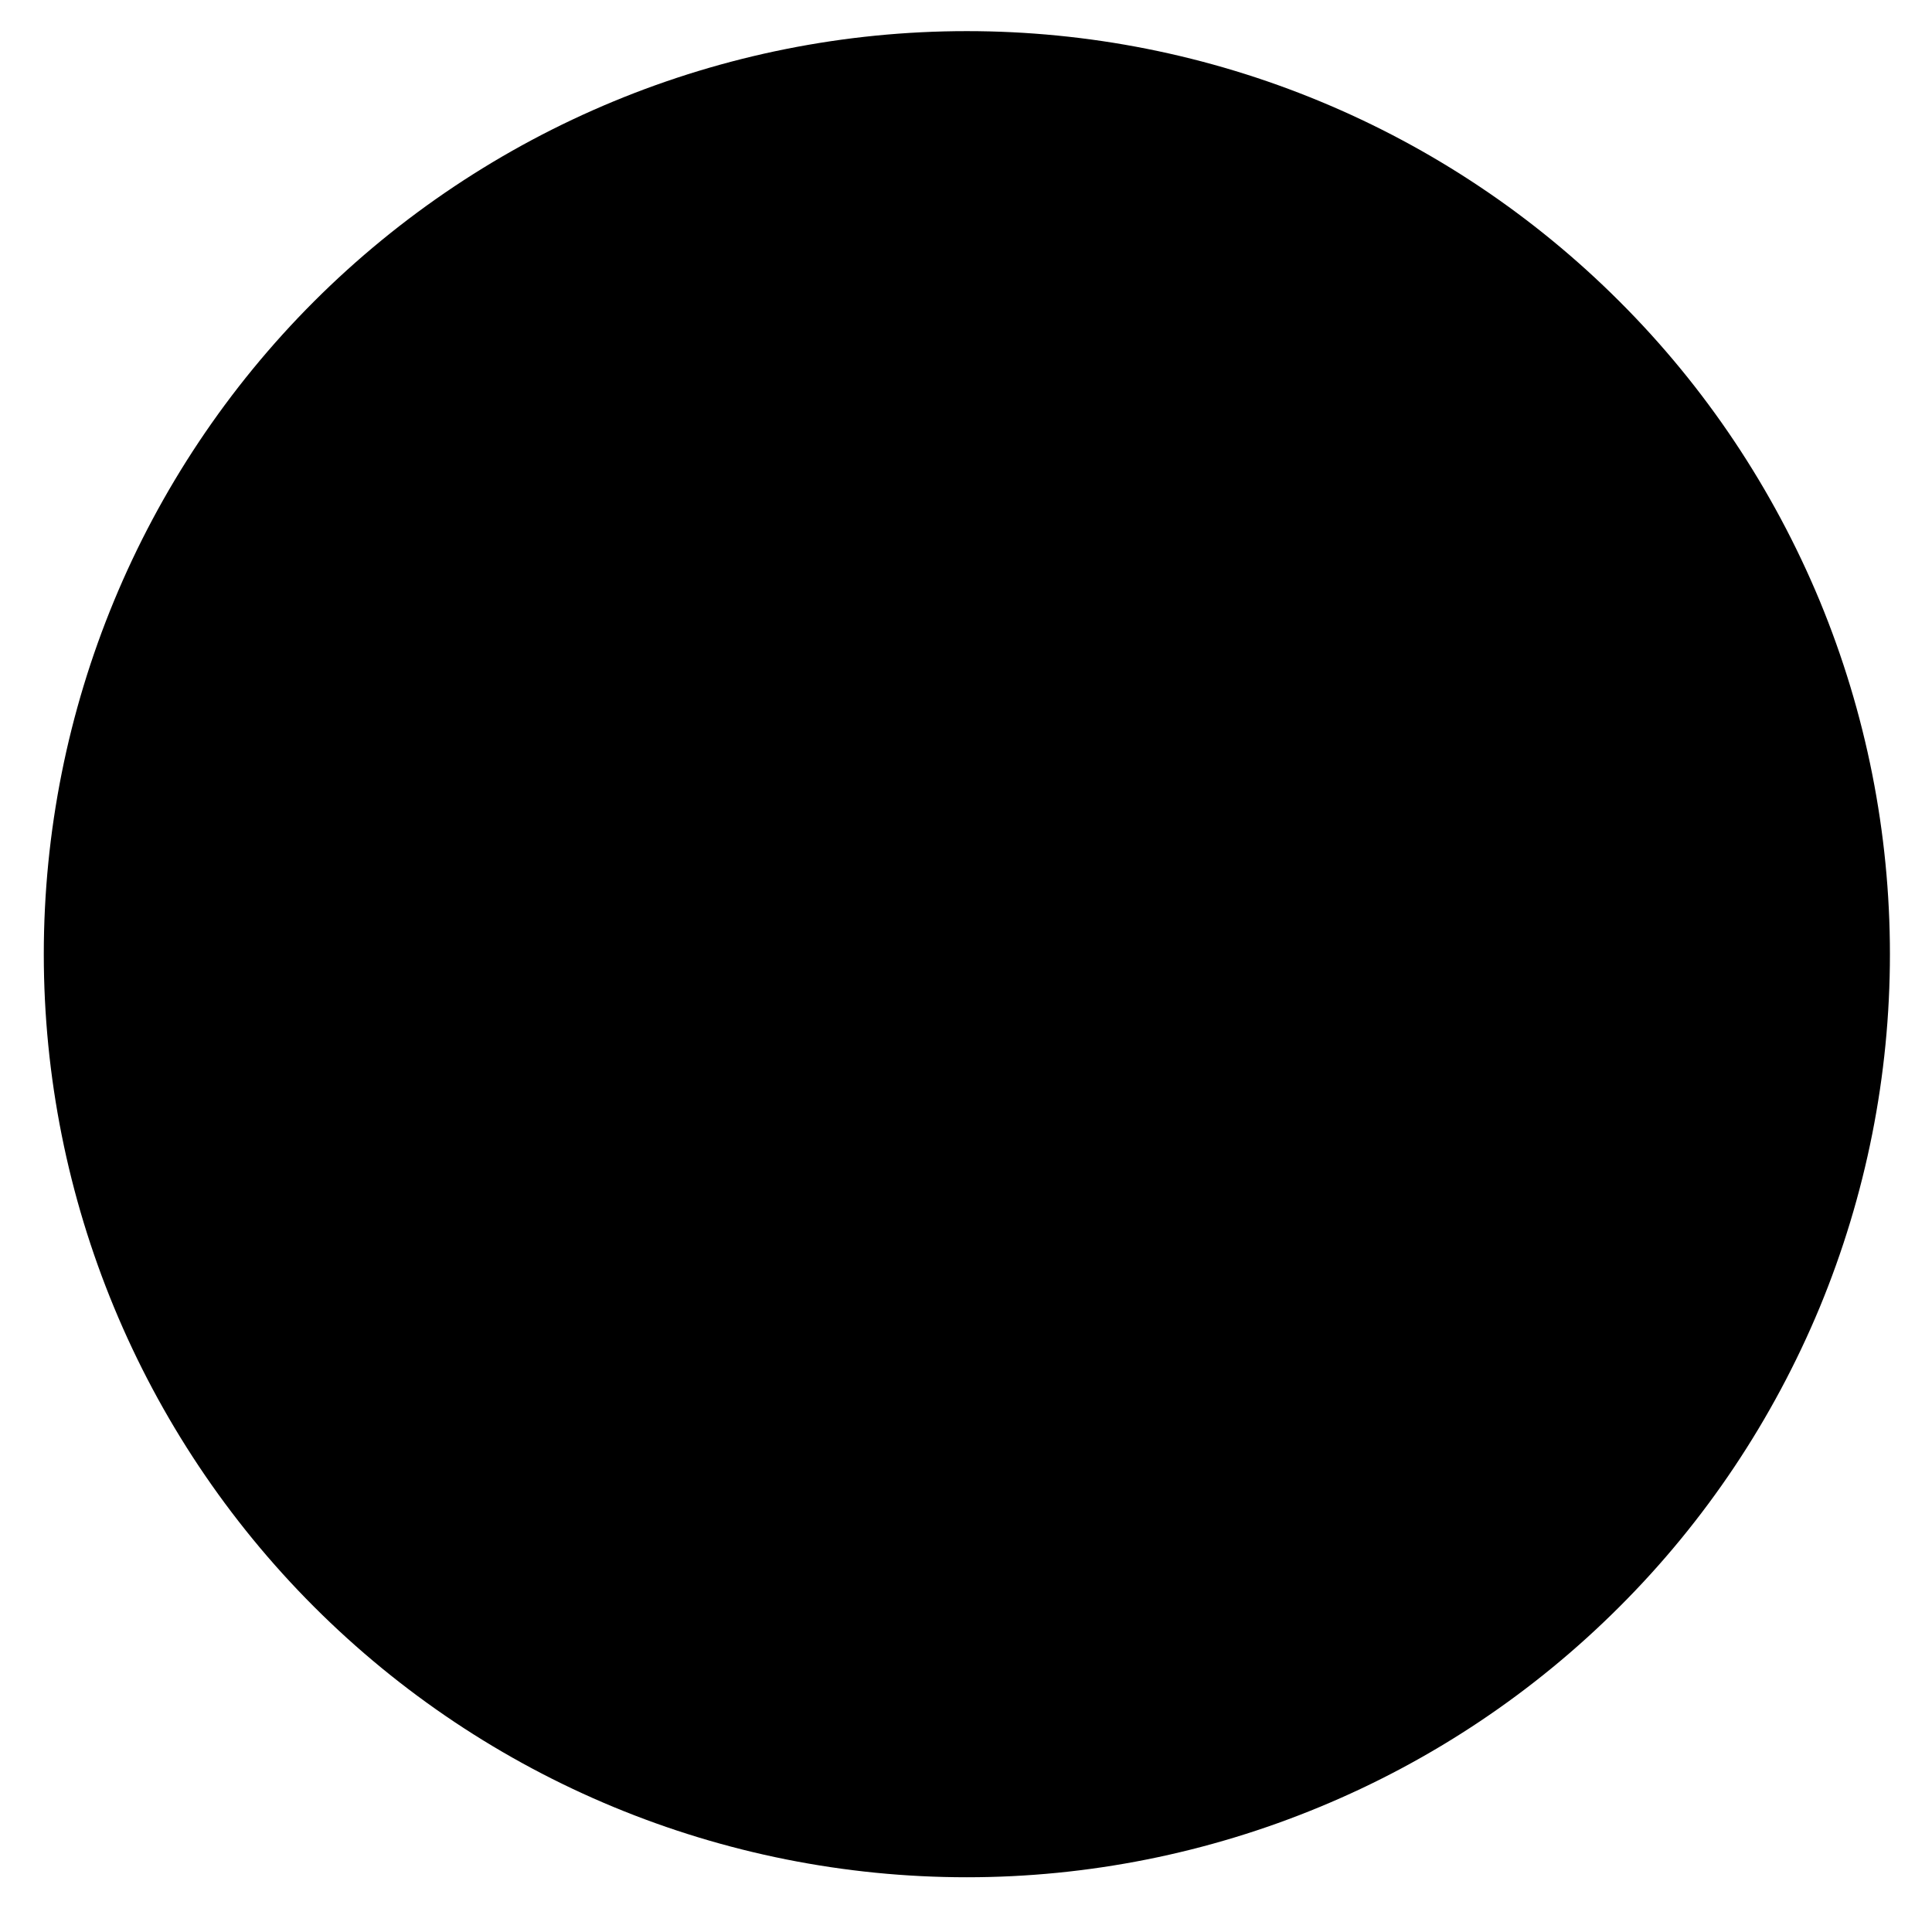
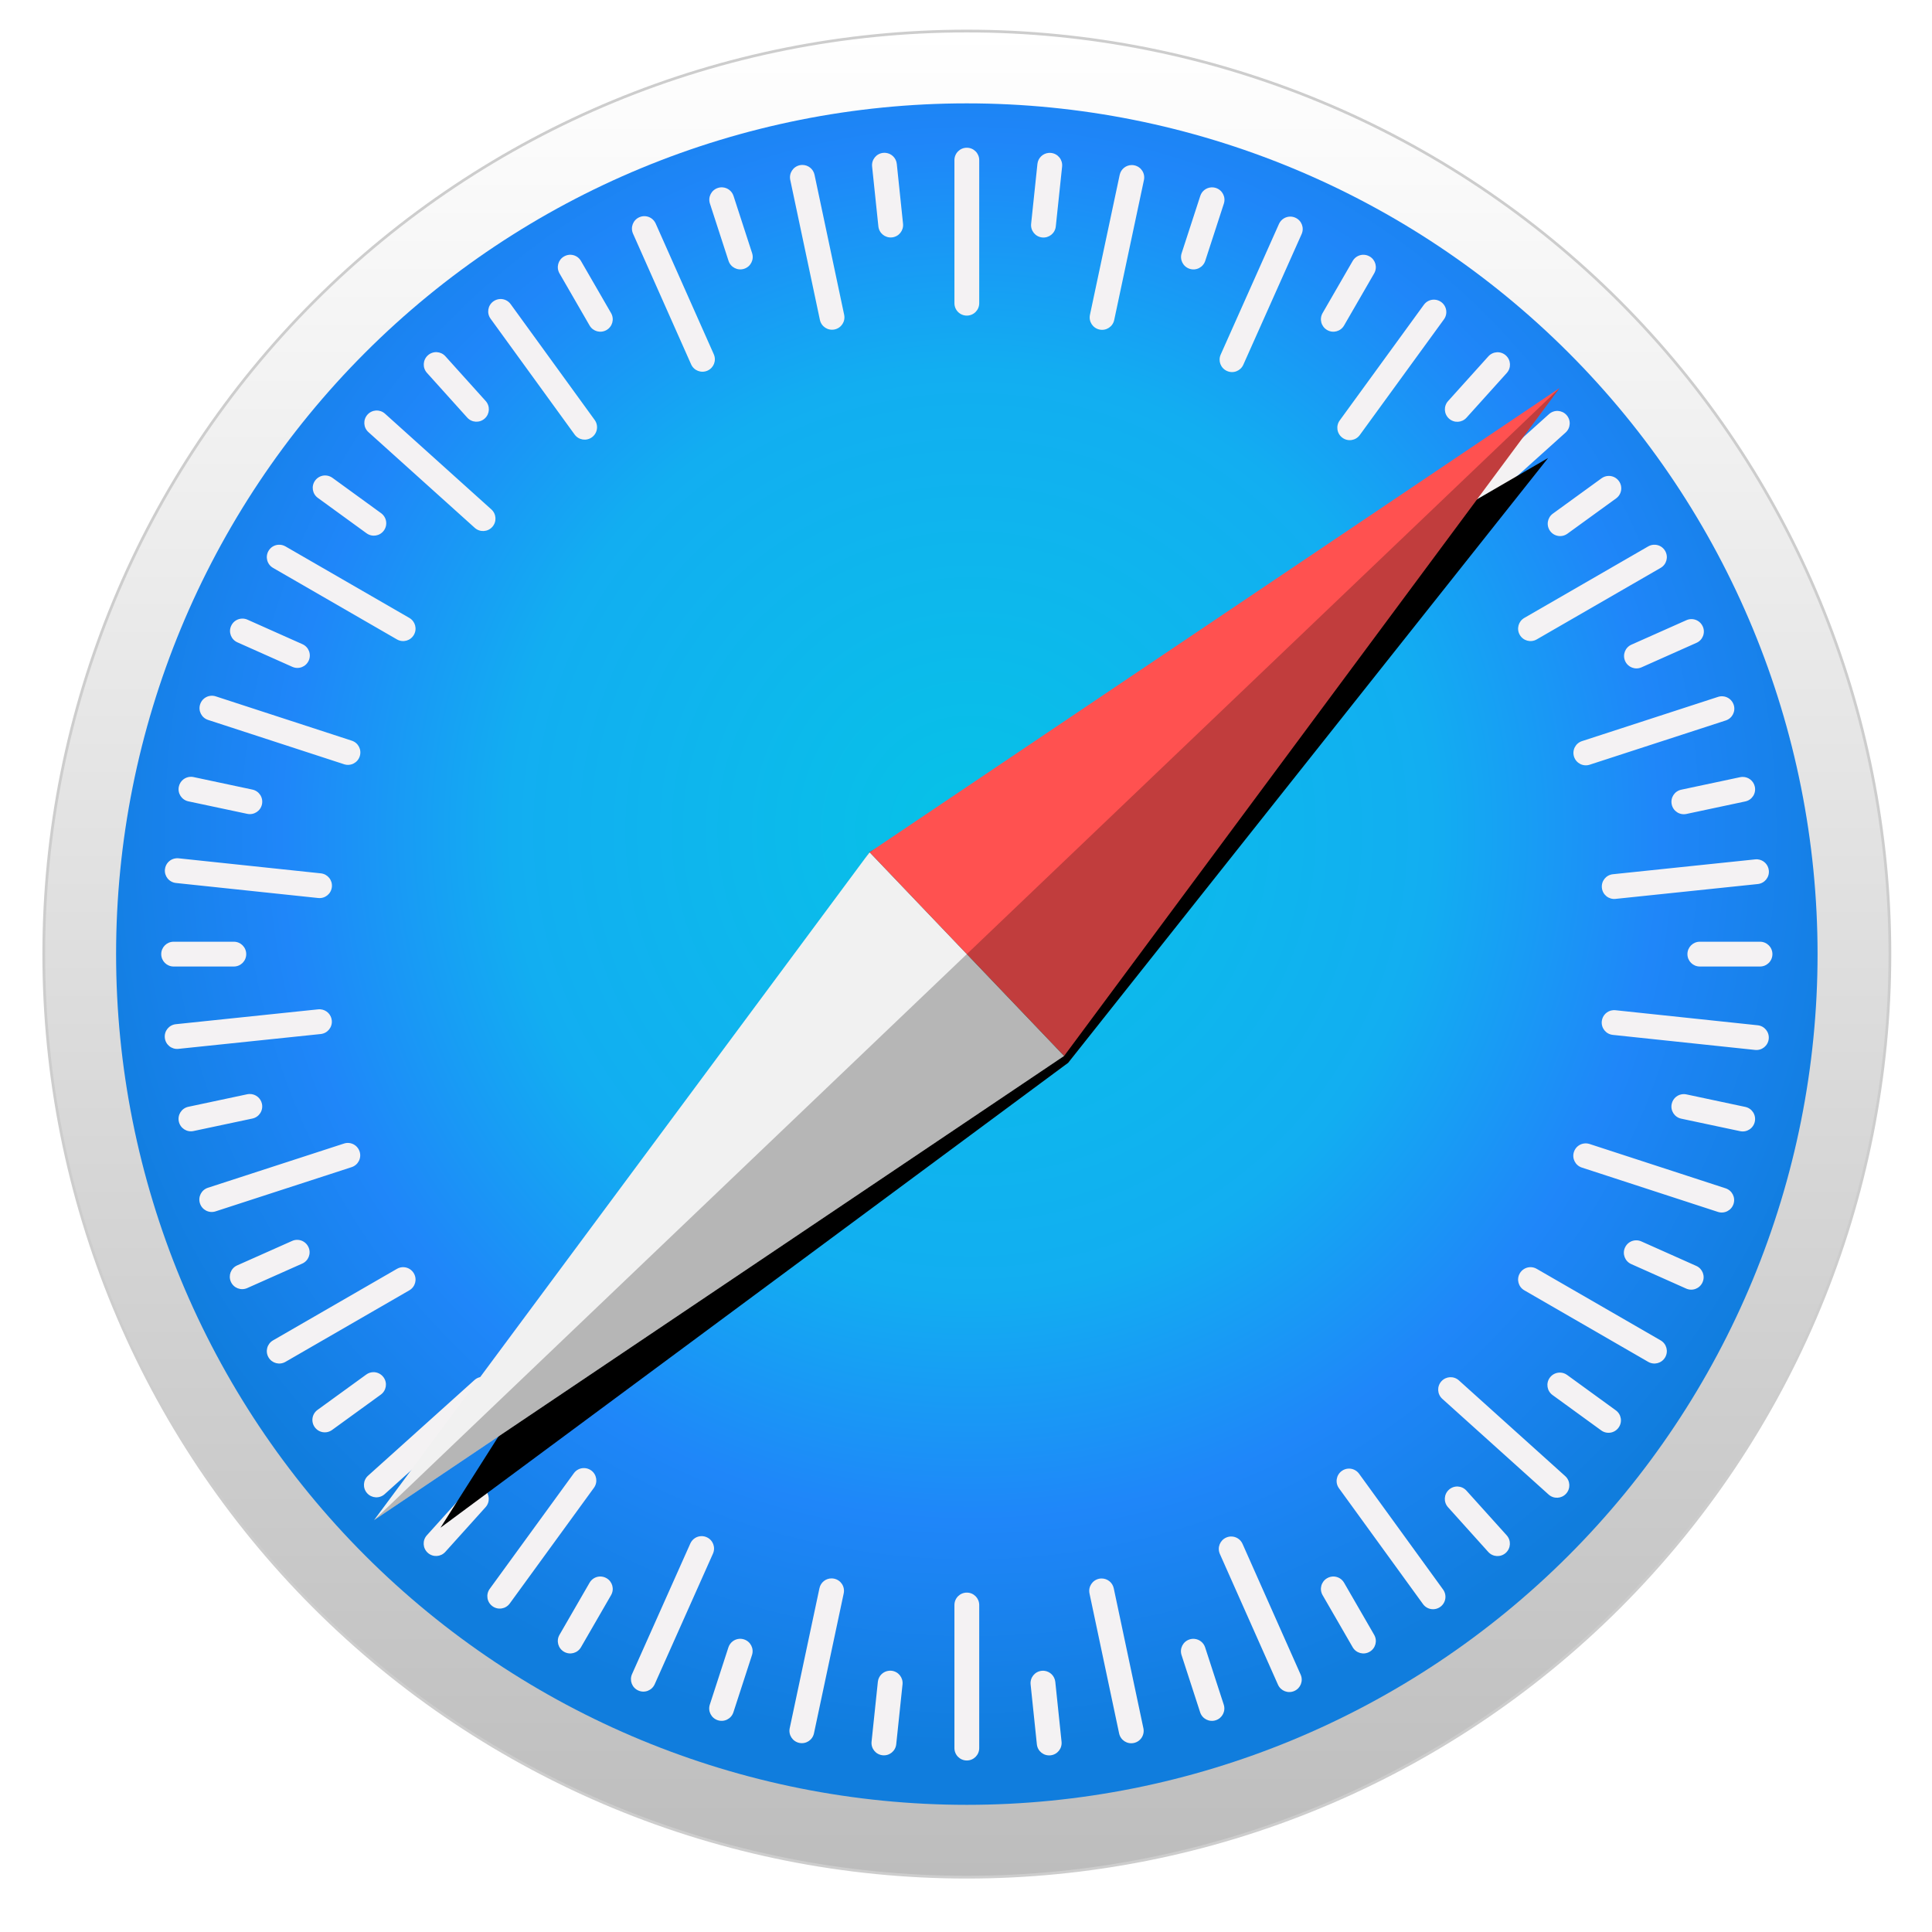
- <svg xmlns="http://www.w3.org/2000/svg" viewBox="0 0 90 90">
-   <path d="M84.77,60.9C82.6,66.12,79.44,70.86,75.44,74.85C71.45,78.84,66.71,82.01,61.49,84.17C56.28,86.33,50.69,87.45,45.04,87.45C33.63,87.45,22.7,82.92,14.63,74.85C6.57,66.79,2.04,55.85,2.04,44.45C2.04,33.04,6.57,22.1,14.63,14.04C22.7,5.98,33.63,1.45,45.04,1.45C50.69,1.45,56.28,2.56,61.49,4.72C66.71,6.88,71.45,10.05,75.44,14.04C79.44,18.03,82.6,22.77,84.77,27.99C86.93,33.21,88.04,38.8,88.04,44.45C88.04,50.09,86.93,55.68,84.77,60.9Z" fill="currentColor" />
-   <path d="M73.06,72.47C65.63,79.9,55.55,84.08,45.04,84.08C34.53,84.08,24.45,79.9,17.02,72.47C9.58,65.04,5.41,54.96,5.41,44.45C5.41,33.94,9.58,23.85,17.02,16.42C24.45,8.99,34.53,4.82,45.04,4.82C55.55,4.82,65.63,8.99,73.06,16.42C80.49,23.85,84.67,33.94,84.67,44.45C84.67,54.96,80.49,65.04,73.06,72.47Z" fill="currentColor" />
-   <path d="M44.46,7.46L44.46,14.12C44.46,14.44,44.72,14.7,45.04,14.7C45.36,14.7,45.62,14.44,45.62,14.12L45.62,7.46C45.62,7.14,45.36,6.88,45.04,6.88C44.72,6.88,44.46,7.14,44.46,7.46Z" fill="currentColor" />
-   <path d="M41.14,7.12C40.82,7.15,40.59,7.44,40.63,7.76L40.92,10.54C40.95,10.86,41.23,11.09,41.55,11.06C41.87,11.03,42.1,10.74,42.07,10.42L41.78,7.64C41.75,7.36,41.53,7.15,41.26,7.12C41.22,7.12,41.18,7.12,41.14,7.12Z" fill="currentColor" />
-   <path d="M48.33,7.64L48.03,10.43C48,10.74,48.23,11.03,48.55,11.06C48.87,11.1,49.15,10.87,49.18,10.55L49.48,7.76C49.51,7.44,49.28,7.16,48.96,7.12C48.92,7.12,48.88,7.12,48.84,7.12C48.58,7.15,48.36,7.36,48.33,7.64Z" fill="currentColor" />
-   <path d="M37.26,7.7C36.95,7.76,36.75,8.07,36.81,8.38L38.19,14.9C38.26,15.21,38.57,15.41,38.88,15.35C39.19,15.28,39.39,14.98,39.32,14.66L37.94,8.14C37.89,7.87,37.64,7.68,37.38,7.68C37.34,7.68,37.3,7.69,37.26,7.7Z" fill="currentColor" />
-   <path d="M52.16,8.15L50.77,14.67C50.71,14.98,50.91,15.29,51.22,15.35C51.53,15.42,51.84,15.22,51.9,14.91L53.29,8.39C53.36,8.07,53.16,7.77,52.84,7.7C52.81,7.69,52.77,7.69,52.73,7.69C52.46,7.69,52.22,7.87,52.16,8.15Z" fill="currentColor" />
-   <path d="M33.44,8.76C33.14,8.85,32.97,9.18,33.07,9.48L33.94,12.15C34.04,12.45,34.36,12.62,34.67,12.52C34.97,12.42,35.13,12.1,35.04,11.79L34.17,9.13C34.1,8.9,33.89,8.75,33.67,8.73C33.6,8.72,33.52,8.73,33.44,8.76Z" fill="currentColor" />
-   <path d="M55.91,9.13L55.05,11.79C54.95,12.1,55.11,12.42,55.42,12.52C55.72,12.62,56.05,12.46,56.14,12.15L57.01,9.48C57.11,9.18,56.95,8.86,56.64,8.76C56.56,8.73,56.49,8.72,56.41,8.73C56.19,8.75,55.99,8.9,55.91,9.13Z" fill="currentColor" />
-   <path d="M29.78,10.12C29.49,10.25,29.36,10.59,29.49,10.88L32.19,16.97C32.32,17.27,32.66,17.4,32.96,17.27C33.25,17.14,33.38,16.8,33.25,16.5L30.54,10.41C30.45,10.19,30.23,10.07,30.01,10.07C29.93,10.07,29.85,10.09,29.78,10.12Z" fill="currentColor" />
-   <path d="M59.58,10.43L56.86,16.52C56.73,16.81,56.86,17.15,57.16,17.28C57.45,17.41,57.79,17.28,57.92,16.99L60.63,10.9C60.77,10.61,60.63,10.27,60.34,10.14C60.27,10.11,60.19,10.09,60.12,10.09C59.89,10.09,59.68,10.21,59.58,10.43Z" fill="currentColor" />
-   <path d="M26.27,11.95C26,12.11,25.9,12.46,26.06,12.74L27.47,15.16C27.63,15.44,27.98,15.53,28.25,15.37C28.53,15.21,28.63,14.86,28.47,14.59L27.06,12.16C26.96,11.98,26.79,11.88,26.6,11.87C26.49,11.86,26.38,11.89,26.27,11.95Z" fill="currentColor" />
-   <path d="M63.01,12.16L61.61,14.59C61.45,14.86,61.55,15.21,61.82,15.37C62.1,15.53,62.45,15.44,62.61,15.16L64.01,12.74C64.17,12.46,64.08,12.11,63.8,11.95C63.7,11.89,63.58,11.86,63.47,11.87C63.29,11.88,63.11,11.98,63.01,12.16Z" fill="currentColor" />
-   <path d="M22.98,14.04C22.72,14.23,22.67,14.59,22.85,14.85L26.77,20.24C26.95,20.5,27.31,20.56,27.57,20.37C27.83,20.18,27.89,19.82,27.7,19.56L23.79,14.17C23.67,14.01,23.49,13.92,23.3,13.93C23.19,13.93,23.08,13.97,22.98,14.04Z" fill="currentColor" />
-   <path d="M66.33,14.2L62.41,19.59C62.22,19.84,62.28,20.2,62.54,20.39C62.8,20.58,63.16,20.52,63.34,20.27L67.26,14.88C67.45,14.62,67.4,14.26,67.14,14.07C67.04,14,66.93,13.96,66.82,13.96C66.63,13.95,66.45,14.04,66.33,14.2Z" fill="currentColor" />
-   <path d="M19.93,16.55C19.69,16.77,19.67,17.13,19.89,17.37L21.76,19.45C21.98,19.69,22.34,19.71,22.58,19.5C22.82,19.28,22.84,18.92,22.62,18.68L20.75,16.6C20.64,16.48,20.5,16.41,20.35,16.41C20.2,16.4,20.05,16.45,19.93,16.55Z" fill="currentColor" />
-   <path d="M69.33,16.6L67.46,18.68C67.24,18.92,67.26,19.29,67.5,19.5C67.74,19.71,68.1,19.69,68.32,19.46L70.19,17.37C70.41,17.14,70.39,16.77,70.15,16.56C70.03,16.45,69.88,16.4,69.73,16.41C69.58,16.42,69.44,16.48,69.33,16.6Z" fill="currentColor" />
-   <path d="M17.12,19.31C16.91,19.55,16.93,19.92,17.16,20.13L22.12,24.59C22.35,24.8,22.72,24.78,22.93,24.55C23.15,24.31,23.13,23.94,22.89,23.73L17.94,19.27C17.82,19.16,17.67,19.12,17.52,19.12C17.37,19.13,17.23,19.2,17.12,19.31Z" fill="currentColor" />
-   <path d="M72.16,19.29L67.2,23.75C66.96,23.96,66.94,24.32,67.16,24.56C67.37,24.8,67.74,24.82,67.97,24.61L72.93,20.15C73.17,19.94,73.19,19.57,72.97,19.33C72.87,19.22,72.72,19.15,72.58,19.14C72.43,19.13,72.28,19.18,72.16,19.29Z" fill="currentColor" />
-   <path d="M14.68,22.39C14.49,22.65,14.55,23.01,14.81,23.19L17.07,24.84C17.33,25.03,17.69,24.97,17.88,24.71C18.07,24.46,18.01,24.1,17.75,23.91L15.49,22.26C15.39,22.19,15.28,22.15,15.17,22.15C14.98,22.14,14.8,22.23,14.68,22.39Z" fill="currentColor" />
-   <path d="M74.61,22.28L72.34,23.93C72.08,24.11,72.02,24.47,72.21,24.73C72.4,24.99,72.76,25.05,73.02,24.86L75.29,23.22C75.54,23.03,75.6,22.67,75.41,22.41C75.3,22.25,75.11,22.16,74.93,22.17C74.82,22.17,74.7,22.21,74.61,22.28Z" fill="currentColor" />
-   <path d="M12.51,25.66C12.35,25.94,12.44,26.29,12.72,26.45L18.49,29.79C18.77,29.95,19.12,29.85,19.28,29.57C19.44,29.3,19.35,28.95,19.07,28.79L13.3,25.45C13.19,25.39,13.08,25.37,12.97,25.38C12.78,25.39,12.61,25.49,12.51,25.66Z" fill="currentColor" />
-   <path d="M76.78,25.45L71.01,28.79C70.73,28.95,70.64,29.3,70.8,29.57C70.96,29.85,71.31,29.95,71.59,29.79L77.36,26.45C77.64,26.29,77.73,25.94,77.57,25.66C77.47,25.49,77.29,25.39,77.11,25.38C77,25.37,76.88,25.39,76.78,25.45Z" fill="currentColor" />
-   <path d="M10.77,29.16C10.64,29.45,10.77,29.79,11.06,29.92L13.62,31.06C13.91,31.19,14.25,31.06,14.38,30.77C14.51,30.48,14.38,30.14,14.09,30.01L11.53,28.87C11.46,28.83,11.38,28.82,11.3,28.82C11.08,28.81,10.86,28.94,10.77,29.16Z" fill="currentColor" />
-   <path d="M78.56,28.89L76,30.03C75.71,30.16,75.57,30.5,75.71,30.79C75.84,31.09,76.18,31.22,76.47,31.09L79.03,29.95C79.32,29.82,79.45,29.48,79.32,29.18C79.22,28.96,79.01,28.84,78.78,28.84C78.71,28.84,78.63,28.86,78.56,28.89Z" fill="currentColor" />
-   <path d="M9.32,32.81C9.22,33.11,9.39,33.44,9.69,33.54L16.03,35.6C16.33,35.7,16.66,35.54,16.76,35.23C16.86,34.93,16.69,34.6,16.39,34.5L10.05,32.44C9.98,32.41,9.9,32.41,9.82,32.41C9.6,32.43,9.4,32.58,9.32,32.81Z" fill="currentColor" />
-   <path d="M80.03,32.46L73.7,34.52C73.39,34.62,73.23,34.95,73.33,35.25C73.42,35.56,73.75,35.72,74.05,35.62L80.39,33.56C80.7,33.46,80.86,33.14,80.76,32.83C80.69,32.61,80.49,32.46,80.26,32.44C80.19,32.43,80.11,32.44,80.03,32.46Z" fill="currentColor" />
-   <path d="M8.33,36.64C8.26,36.96,8.46,37.26,8.78,37.33L11.52,37.91C11.83,37.98,12.14,37.78,12.2,37.47C12.27,37.15,12.07,36.85,11.76,36.78L9.02,36.2C8.98,36.19,8.94,36.19,8.9,36.19C8.63,36.18,8.39,36.37,8.33,36.64Z" fill="currentColor" />
-   <path d="M81.06,36.2L78.32,36.79C78.01,36.85,77.81,37.16,77.87,37.47C77.94,37.78,78.25,37.98,78.56,37.92L81.3,37.33C81.62,37.27,81.81,36.96,81.75,36.65C81.69,36.38,81.45,36.19,81.18,36.19C81.14,36.19,81.1,36.2,81.06,36.2Z" fill="currentColor" />
-   <path d="M7.68,40.5C7.65,40.82,7.88,41.1,8.2,41.13L14.82,41.83C15.14,41.87,15.43,41.64,15.46,41.32C15.49,41,15.26,40.72,14.95,40.68L8.32,39.98C8.28,39.98,8.24,39.98,8.2,39.98C7.93,40.01,7.71,40.22,7.68,40.5Z" fill="currentColor" />
-   <path d="M81.76,40.03L75.14,40.72C74.82,40.76,74.59,41.04,74.62,41.36C74.65,41.68,74.94,41.91,75.26,41.87L81.88,41.18C82.2,41.15,82.43,40.87,82.4,40.55C82.37,40.27,82.15,40.06,81.88,40.03C81.84,40.03,81.8,40.03,81.76,40.03Z" fill="currentColor" />
-   <path d="M7.51,44.45C7.51,44.77,7.77,45.02,8.09,45.02L10.89,45.02C11.21,45.02,11.47,44.77,11.47,44.45C11.47,44.13,11.21,43.87,10.89,43.87L8.09,43.87C7.77,43.87,7.51,44.13,7.51,44.45Z" fill="currentColor" />
-   <path d="M78.61,44.45C78.61,44.77,78.86,45.02,79.18,45.02L81.99,45.02C82.31,45.02,82.57,44.77,82.57,44.45C82.57,44.13,82.31,43.87,81.99,43.87L79.18,43.87C78.86,43.87,78.61,44.13,78.61,44.45Z" fill="currentColor" />
-   <path d="M14.82,47.02L8.19,47.71C7.87,47.74,7.64,48.03,7.68,48.35C7.71,48.66,7.99,48.89,8.31,48.86L14.94,48.17C15.26,48.14,15.49,47.85,15.46,47.53C15.43,47.26,15.21,47.04,14.94,47.02C14.9,47.01,14.86,47.01,14.82,47.02Z" fill="currentColor" />
-   <path d="M74.62,47.57C74.58,47.89,74.81,48.18,75.13,48.21L81.76,48.91C82.08,48.94,82.36,48.71,82.39,48.4C82.43,48.08,82.2,47.79,81.88,47.76L75.25,47.06C75.21,47.06,75.17,47.06,75.14,47.06C74.87,47.09,74.65,47.3,74.62,47.57Z" fill="currentColor" />
-   <path d="M11.52,50.98L8.78,51.56C8.46,51.62,8.26,51.93,8.33,52.24C8.4,52.56,8.7,52.75,9.02,52.69L11.76,52.11C12.07,52.04,12.27,51.73,12.2,51.42C12.14,51.15,11.9,50.96,11.63,50.96C11.6,50.96,11.56,50.97,11.52,50.98Z" fill="currentColor" />
-   <path d="M77.87,51.43C77.81,51.74,78.01,52.05,78.32,52.11L81.06,52.69C81.37,52.76,81.68,52.56,81.75,52.25C81.81,51.94,81.61,51.63,81.3,51.56L78.56,50.98C78.52,50.97,78.48,50.97,78.44,50.97C78.17,50.97,77.93,51.15,77.87,51.43Z" fill="currentColor" />
-   <path d="M16.02,53.27L9.69,55.33C9.38,55.43,9.22,55.75,9.31,56.06C9.41,56.36,9.74,56.53,10.04,56.43L16.38,54.37C16.69,54.27,16.85,53.95,16.75,53.64C16.68,53.41,16.48,53.26,16.25,53.24C16.18,53.24,16.1,53.25,16.02,53.27Z" fill="currentColor" />
-   <path d="M73.32,53.66C73.22,53.97,73.38,54.29,73.69,54.39L80.03,56.45C80.33,56.55,80.66,56.39,80.75,56.08C80.85,55.78,80.69,55.46,80.38,55.36L74.05,53.29C73.97,53.27,73.89,53.26,73.82,53.26C73.59,53.28,73.39,53.43,73.32,53.66Z" fill="currentColor" />
-   <path d="M13.61,57.81L11.05,58.95C10.76,59.08,10.62,59.42,10.76,59.71C10.89,60,11.23,60.13,11.52,60L14.08,58.86C14.37,58.73,14.5,58.39,14.37,58.1C14.27,57.88,14.06,57.75,13.83,57.76C13.76,57.76,13.68,57.77,13.61,57.81Z" fill="currentColor" />
-   <path d="M75.7,58.12C75.57,58.41,75.7,58.75,75.99,58.88L78.55,60.03C78.84,60.16,79.18,60.03,79.31,59.73C79.44,59.44,79.31,59.1,79.02,58.97L76.46,57.83C76.39,57.8,76.31,57.78,76.23,57.78C76.01,57.77,75.79,57.9,75.7,58.12Z" fill="currentColor" />
-   <path d="M18.49,59.11L12.72,62.44C12.44,62.6,12.35,62.95,12.51,63.23C12.67,63.51,13.02,63.6,13.3,63.44L19.07,60.11C19.35,59.95,19.44,59.6,19.28,59.32C19.18,59.15,19,59.04,18.82,59.03C18.71,59.02,18.59,59.05,18.49,59.11Z" fill="currentColor" />
-   <path d="M70.8,59.32C70.64,59.6,70.73,59.95,71.01,60.11L76.78,63.44C77.06,63.6,77.41,63.51,77.57,63.23C77.73,62.95,77.64,62.6,77.36,62.44L71.59,59.11C71.48,59.05,71.37,59.02,71.26,59.03C71.07,59.04,70.9,59.15,70.8,59.32Z" fill="currentColor" />
-   <path d="M17.06,64.03L14.79,65.68C14.53,65.87,14.48,66.23,14.66,66.48C14.85,66.74,15.21,66.8,15.47,66.61L17.74,64.97C18,64.78,18.06,64.42,17.87,64.16C17.75,64,17.57,63.91,17.38,63.92C17.27,63.93,17.16,63.96,17.06,64.03Z" fill="currentColor" />
-   <path d="M72.2,64.18C72.01,64.44,72.06,64.8,72.32,64.99L74.59,66.63C74.85,66.82,75.21,66.77,75.4,66.51C75.59,66.25,75.53,65.89,75.27,65.7L73,64.05C72.91,63.98,72.79,63.94,72.68,63.94C72.5,63.93,72.31,64.02,72.2,64.18Z" fill="currentColor" />
-   <path d="M22.1,64.29L17.15,68.74C16.91,68.96,16.89,69.32,17.1,69.56C17.32,69.8,17.68,69.82,17.92,69.6L22.88,65.15C23.11,64.93,23.13,64.57,22.92,64.33C22.81,64.21,22.67,64.15,22.52,64.14C22.37,64.13,22.22,64.18,22.1,64.29Z" fill="currentColor" />
-   <path d="M67.14,64.35C66.93,64.58,66.95,64.95,67.19,65.16L72.14,69.62C72.38,69.84,72.74,69.82,72.96,69.58C73.17,69.34,73.15,68.98,72.91,68.76L67.96,64.3C67.84,64.2,67.69,64.15,67.54,64.16C67.4,64.16,67.25,64.23,67.14,64.35Z" fill="currentColor" />
-   <path d="M26.73,68.63L22.81,74.02C22.62,74.27,22.68,74.64,22.94,74.82C23.2,75.01,23.56,74.95,23.75,74.7L27.67,69.31C27.86,69.05,27.8,68.69,27.54,68.5C27.44,68.43,27.33,68.39,27.22,68.39C27.04,68.38,26.85,68.46,26.73,68.63Z" fill="currentColor" />
-   <path d="M62.5,68.52C62.24,68.71,62.19,69.07,62.38,69.33L66.29,74.72C66.48,74.98,66.84,75.04,67.1,74.85C67.35,74.67,67.41,74.31,67.22,74.05L63.31,68.65C63.19,68.49,63.01,68.41,62.82,68.41C62.71,68.42,62.6,68.45,62.5,68.52Z" fill="currentColor" />
-   <path d="M21.76,69.44L19.89,71.52C19.67,71.76,19.69,72.12,19.93,72.34C20.17,72.55,20.53,72.53,20.74,72.29L22.62,70.21C22.83,69.97,22.81,69.61,22.58,69.39C22.46,69.29,22.31,69.24,22.16,69.25C22.01,69.25,21.87,69.32,21.76,69.44Z" fill="currentColor" />
-   <path d="M67.5,69.4C67.26,69.61,67.24,69.97,67.45,70.21L69.33,72.3C69.54,72.53,69.91,72.55,70.15,72.34C70.38,72.12,70.4,71.76,70.19,71.52L68.31,69.44C68.21,69.32,68.06,69.26,67.91,69.25C67.77,69.24,67.62,69.29,67.5,69.4Z" fill="currentColor" />
-   <path d="M32.16,71.9L29.44,77.99C29.31,78.28,29.44,78.62,29.73,78.75C30.03,78.88,30.37,78.75,30.5,78.46L33.21,72.37C33.34,72.08,33.21,71.74,32.92,71.61C32.85,71.58,32.77,71.56,32.7,71.56C32.47,71.55,32.26,71.68,32.16,71.9Z" fill="currentColor" />
-   <path d="M57.12,71.63C56.83,71.76,56.7,72.1,56.83,72.39L59.53,78.48C59.66,78.77,60,78.9,60.3,78.77C60.59,78.64,60.72,78.3,60.59,78.01L57.88,71.92C57.78,71.7,57.57,71.57,57.34,71.58C57.27,71.58,57.19,71.59,57.12,71.63Z" fill="currentColor" />
-   <path d="M27.47,73.73L26.06,76.16C25.9,76.43,26,76.79,26.27,76.95C26.55,77.11,26.9,77.01,27.06,76.73L28.47,74.31C28.63,74.03,28.53,73.68,28.25,73.52C28.15,73.46,28.04,73.43,27.93,73.44C27.74,73.45,27.57,73.56,27.47,73.73Z" fill="currentColor" />
-   <path d="M61.82,73.52C61.55,73.68,61.45,74.03,61.61,74.31L63.01,76.73C63.17,77.01,63.53,77.11,63.8,76.95C64.08,76.79,64.17,76.43,64.01,76.16L62.61,73.73C62.51,73.56,62.34,73.45,62.15,73.44C62.04,73.43,61.93,73.46,61.82,73.52Z" fill="currentColor" />
-   <path d="M38.17,73.99L36.79,80.51C36.72,80.82,36.92,81.12,37.23,81.19C37.55,81.26,37.85,81.06,37.92,80.75L39.3,74.23C39.37,73.91,39.17,73.61,38.86,73.54C38.82,73.53,38.78,73.53,38.74,73.53C38.47,73.53,38.23,73.71,38.17,73.99Z" fill="currentColor" />
-   <path d="M51.2,73.54C50.89,73.61,50.69,73.92,50.75,74.23L52.13,80.75C52.2,81.06,52.51,81.26,52.82,81.2C53.13,81.13,53.33,80.82,53.26,80.51L51.88,73.99C51.83,73.72,51.58,73.53,51.32,73.53C51.28,73.53,51.24,73.54,51.2,73.54Z" fill="currentColor" />
-   <path d="M44.46,74.77L44.46,81.43C44.46,81.75,44.72,82.01,45.04,82.01C45.36,82.01,45.62,81.75,45.62,81.43L45.62,74.77C45.62,74.45,45.36,74.19,45.04,74.19C44.72,74.19,44.46,74.45,44.46,74.77Z" fill="currentColor" />
-   <path d="M33.93,76.74L33.07,79.41C32.97,79.71,33.13,80.04,33.44,80.14C33.74,80.23,34.07,80.07,34.16,79.76L35.03,77.1C35.13,76.79,34.96,76.47,34.66,76.37C34.58,76.35,34.51,76.34,34.43,76.34C34.21,76.36,34.01,76.51,33.93,76.74Z" fill="currentColor" />
-   <path d="M55.41,76.37C55.11,76.47,54.94,76.79,55.04,77.1L55.91,79.77C56.01,80.07,56.33,80.24,56.64,80.14C56.94,80.04,57.11,79.71,57.01,79.41L56.14,76.74C56.07,76.51,55.86,76.36,55.64,76.34C55.57,76.34,55.49,76.35,55.41,76.37Z" fill="currentColor" />
-   <path d="M40.89,78.34L40.6,81.13C40.57,81.45,40.8,81.73,41.11,81.77C41.43,81.8,41.72,81.57,41.75,81.25L42.04,78.47C42.08,78.15,41.85,77.86,41.53,77.83C41.49,77.83,41.45,77.83,41.41,77.83C41.14,77.86,40.92,78.07,40.89,78.34Z" fill="currentColor" />
-   <path d="M48.52,77.83C48.21,77.87,47.98,78.15,48.01,78.47L48.3,81.26C48.33,81.57,48.62,81.8,48.94,81.77C49.25,81.74,49.48,81.45,49.45,81.14L49.16,78.35C49.13,78.07,48.91,77.86,48.64,77.83C48.6,77.83,48.56,77.83,48.52,77.83Z" fill="currentColor" />
-   <path d="M40.51,39.7L20.52,71.17L49.76,49.51L72.12,21.33Z" fill="currentColor" />
-   <path d="M40.51,39.7L72.65,18.08L49.57,49.19Z" fill="currentColor" />
-   <path d="M40.51,39.7L17.43,70.81L49.57,49.19Z" fill="currentColor" />
-   <path d="M49.57,49.19L72.65,18.08L17.43,70.81Z" fill="currentColor" opacity="0.243" />
+ <svg xmlns="http://www.w3.org/2000/svg" width="90" height="90" viewBox="0 0 90 90" fill="none">
+   <path d="M88.039 44.446C88.039 50.093 86.926 55.684 84.765 60.901C82.604 66.118 79.437 70.859 75.444 74.851C71.451 78.844 66.711 82.012 61.494 84.173C56.277 86.334 50.685 87.446 45.038 87.446C33.634 87.446 22.697 82.915 14.633 74.851C6.569 66.787 2.039 55.85 2.039 44.446C2.039 33.041 6.569 22.104 14.633 14.04C22.697 5.976 33.634 1.446 45.038 1.446C50.685 1.446 56.277 2.558 61.494 4.719C66.711 6.88 71.451 10.047 75.444 14.04C79.437 18.033 82.604 22.773 84.765 27.99C86.926 33.207 88.039 38.799 88.039 44.446Z" fill="url(#paint0_linear_12740_30464)" stroke="#CDCDCD" stroke-width="0.128" stroke-linecap="round" stroke-linejoin="round" />
+   <path d="M84.669 44.446C84.669 54.956 80.494 65.037 73.062 72.469C65.629 79.901 55.549 84.076 45.038 84.076C34.528 84.076 24.448 79.901 17.015 72.469C9.583 65.037 5.408 54.956 5.408 44.446C5.408 33.935 9.583 23.855 17.015 16.423C24.448 8.991 34.528 4.815 45.038 4.815C55.549 4.815 65.629 8.991 73.062 16.423C80.494 23.855 84.669 33.935 84.669 44.446Z" fill="url(#paint1_radial_12740_30464)" />
+   <path d="M45.038 6.882C44.718 6.882 44.461 7.14 44.461 7.46V14.124C44.461 14.444 44.718 14.702 45.038 14.702C45.359 14.702 45.616 14.444 45.616 14.124V7.46C45.616 7.14 45.359 6.882 45.038 6.882ZM41.259 7.121C41.22 7.117 41.181 7.117 41.141 7.121C40.823 7.154 40.593 7.437 40.626 7.756L40.918 10.544C40.951 10.863 41.234 11.092 41.552 11.059C41.871 11.026 42.1 10.742 42.067 10.424L41.776 7.636C41.747 7.357 41.526 7.147 41.259 7.121ZM48.845 7.123C48.577 7.149 48.356 7.36 48.327 7.638L48.034 10.426C48.001 10.745 48.23 11.028 48.548 11.062C48.867 11.095 49.15 10.866 49.183 10.547L49.477 7.759C49.51 7.441 49.281 7.158 48.962 7.124C48.922 7.12 48.883 7.12 48.845 7.123ZM37.376 7.684C37.337 7.684 37.298 7.688 37.259 7.696C36.946 7.762 36.747 8.068 36.813 8.381L38.194 14.901C38.26 15.214 38.565 15.413 38.879 15.347C39.192 15.281 39.391 14.975 39.324 14.662L37.944 8.142C37.886 7.868 37.645 7.682 37.376 7.684ZM52.728 7.689C52.458 7.687 52.217 7.873 52.159 8.147L50.774 14.666C50.708 14.98 50.906 15.285 51.219 15.352C51.532 15.418 51.838 15.22 51.904 14.907L53.289 8.387C53.356 8.074 53.157 7.769 52.844 7.702C52.805 7.694 52.766 7.689 52.728 7.689ZM33.67 8.729C33.595 8.722 33.518 8.73 33.442 8.755C33.137 8.854 32.972 9.179 33.071 9.483L33.937 12.149C34.036 12.454 34.361 12.62 34.665 12.521C34.97 12.422 35.135 12.097 35.036 11.792L34.17 9.126C34.096 8.898 33.894 8.748 33.67 8.729ZM56.412 8.73C56.188 8.749 55.987 8.899 55.913 9.128L55.046 11.794C54.947 12.098 55.112 12.423 55.417 12.522C55.721 12.621 56.046 12.455 56.145 12.151L57.012 9.485C57.111 9.18 56.945 8.855 56.641 8.756C56.565 8.732 56.487 8.724 56.412 8.73ZM30.006 10.07C29.93 10.071 29.854 10.088 29.781 10.12C29.489 10.25 29.358 10.59 29.488 10.883L32.195 16.973C32.325 17.265 32.665 17.396 32.958 17.266C33.25 17.136 33.381 16.796 33.251 16.503L30.544 10.413C30.446 10.194 30.231 10.065 30.006 10.07ZM60.118 10.09C59.893 10.086 59.677 10.214 59.579 10.433L56.864 16.519C56.734 16.812 56.864 17.152 57.157 17.282C57.449 17.413 57.789 17.282 57.919 16.99L60.635 10.904C60.765 10.611 60.635 10.271 60.342 10.141C60.269 10.108 60.193 10.092 60.118 10.09ZM26.604 11.869C26.493 11.861 26.379 11.886 26.275 11.946C25.998 12.106 25.903 12.458 26.063 12.735L27.465 15.163C27.625 15.44 27.977 15.535 28.254 15.375C28.532 15.214 28.626 14.863 28.466 14.585L27.064 12.158C26.964 11.984 26.789 11.882 26.604 11.869ZM63.473 11.869C63.288 11.882 63.113 11.984 63.013 12.157L61.611 14.585C61.451 14.863 61.546 15.214 61.823 15.374C62.1 15.535 62.452 15.44 62.612 15.163L64.014 12.735C64.174 12.458 64.08 12.106 63.802 11.946C63.699 11.886 63.584 11.862 63.473 11.869ZM23.301 13.929C23.19 13.934 23.079 13.969 22.981 14.04C22.722 14.228 22.665 14.588 22.853 14.847L26.767 20.241C26.954 20.5 27.315 20.558 27.574 20.37C27.833 20.182 27.89 19.822 27.702 19.563L23.788 14.168C23.671 14.006 23.486 13.923 23.301 13.929ZM66.817 13.959C66.632 13.952 66.448 14.035 66.33 14.197L62.409 19.586C62.221 19.845 62.277 20.205 62.536 20.393C62.795 20.582 63.155 20.525 63.344 20.266L67.264 14.877C67.453 14.618 67.395 14.258 67.137 14.07C67.04 13.999 66.928 13.963 66.817 13.959ZM20.349 16.405C20.201 16.397 20.051 16.446 19.932 16.553C19.694 16.768 19.675 17.131 19.889 17.369L21.765 19.453C21.979 19.691 22.343 19.71 22.581 19.496C22.819 19.282 22.838 18.918 22.624 18.68L20.748 16.596C20.641 16.477 20.496 16.413 20.349 16.405ZM69.733 16.41C69.585 16.418 69.44 16.482 69.333 16.601L67.457 18.684C67.243 18.922 67.262 19.286 67.5 19.5C67.738 19.714 68.102 19.695 68.316 19.457L70.192 17.374C70.406 17.136 70.387 16.772 70.149 16.558C70.03 16.451 69.88 16.402 69.733 16.41ZM17.519 19.123C17.372 19.132 17.227 19.195 17.12 19.314C16.906 19.552 16.925 19.916 17.163 20.13L22.116 24.589C22.354 24.803 22.718 24.784 22.932 24.547C23.146 24.309 23.128 23.945 22.89 23.731L17.936 19.272C17.817 19.165 17.667 19.116 17.519 19.123ZM72.576 19.143C72.428 19.135 72.278 19.184 72.159 19.291L67.202 23.746C66.964 23.96 66.945 24.324 67.159 24.562C67.373 24.8 67.737 24.82 67.975 24.606L72.931 20.15C73.169 19.936 73.189 19.572 72.975 19.334C72.868 19.215 72.723 19.151 72.576 19.143ZM15.166 22.149C14.981 22.142 14.796 22.226 14.679 22.387C14.491 22.646 14.548 23.006 14.807 23.194L17.075 24.842C17.334 25.03 17.693 24.974 17.882 24.715C18.07 24.456 18.013 24.096 17.754 23.907L15.486 22.259C15.389 22.189 15.277 22.153 15.166 22.149ZM74.927 22.17C74.815 22.174 74.704 22.21 74.607 22.28L72.338 23.927C72.079 24.115 72.022 24.475 72.209 24.734C72.397 24.993 72.757 25.05 73.016 24.862L75.286 23.216C75.545 23.028 75.602 22.668 75.414 22.409C75.296 22.247 75.112 22.164 74.927 22.17ZM12.967 25.377C12.782 25.389 12.607 25.491 12.507 25.665C12.347 25.942 12.442 26.294 12.719 26.454L18.491 29.786C18.768 29.946 19.12 29.852 19.28 29.575C19.44 29.297 19.346 28.945 19.068 28.785L13.297 25.453C13.193 25.393 13.078 25.369 12.967 25.377ZM77.11 25.377C76.999 25.368 76.884 25.393 76.78 25.453L71.009 28.785C70.731 28.945 70.637 29.297 70.797 29.575C70.957 29.852 71.309 29.946 71.587 29.786L77.359 26.454C77.636 26.294 77.73 25.942 77.57 25.665C77.47 25.491 77.295 25.389 77.11 25.377ZM11.305 28.817C11.079 28.811 10.864 28.94 10.766 29.159C10.635 29.451 10.766 29.792 11.058 29.922L13.619 31.064C13.911 31.195 14.251 31.064 14.382 30.772C14.512 30.48 14.382 30.139 14.089 30.009L11.529 28.867C11.456 28.834 11.38 28.818 11.305 28.817ZM78.784 28.84C78.709 28.842 78.632 28.858 78.559 28.891L75.998 30.031C75.706 30.161 75.575 30.501 75.705 30.794C75.835 31.086 76.176 31.217 76.468 31.087L79.029 29.946C79.322 29.816 79.452 29.476 79.322 29.183C79.224 28.964 79.009 28.836 78.784 28.84ZM9.823 32.412C9.598 32.431 9.397 32.581 9.323 32.809C9.224 33.113 9.389 33.438 9.693 33.537L16.03 35.602C16.334 35.701 16.659 35.536 16.758 35.232C16.858 34.928 16.692 34.603 16.388 34.504L10.051 32.439C9.975 32.414 9.898 32.406 9.823 32.412ZM80.263 32.437C80.188 32.43 80.111 32.438 80.034 32.463L73.696 34.524C73.392 34.623 73.226 34.947 73.325 35.252C73.424 35.556 73.749 35.722 74.054 35.623L80.392 33.562C80.696 33.463 80.862 33.139 80.763 32.834C80.688 32.606 80.487 32.456 80.263 32.437ZM8.9 36.186C8.631 36.184 8.389 36.37 8.331 36.644C8.264 36.958 8.463 37.263 8.776 37.33L11.518 37.912C11.832 37.979 12.137 37.78 12.204 37.467C12.27 37.154 12.072 36.849 11.758 36.782L9.016 36.199C8.977 36.191 8.938 36.186 8.9 36.186ZM81.179 36.192C81.14 36.192 81.101 36.197 81.062 36.204L78.32 36.787C78.007 36.853 77.808 37.159 77.875 37.472C77.941 37.785 78.247 37.984 78.56 37.917L81.302 37.334C81.615 37.268 81.814 36.962 81.747 36.649C81.689 36.375 81.448 36.19 81.179 36.192ZM8.201 39.983C7.933 40.008 7.712 40.219 7.683 40.497C7.649 40.816 7.878 41.099 8.197 41.133L14.825 41.833C15.143 41.867 15.426 41.638 15.46 41.319C15.494 41.001 15.264 40.718 14.946 40.684L8.318 39.983C8.278 39.979 8.239 39.979 8.201 39.983ZM81.882 40.032C81.844 40.028 81.805 40.028 81.765 40.033L75.136 40.725C74.818 40.758 74.588 41.041 74.622 41.359C74.655 41.678 74.938 41.907 75.256 41.874L81.885 41.182C82.203 41.149 82.433 40.866 82.399 40.548C82.37 40.269 82.15 40.059 81.882 40.032ZM8.089 43.869C7.769 43.869 7.511 44.127 7.511 44.447C7.511 44.767 7.769 45.024 8.089 45.024H10.892C11.212 45.024 11.47 44.767 11.47 44.447C11.47 44.127 11.212 43.869 10.892 43.869H8.089ZM79.185 43.869C78.865 43.869 78.607 44.127 78.607 44.447C78.607 44.767 78.865 45.024 79.185 45.024H81.988C82.308 45.024 82.566 44.767 82.566 44.447C82.566 44.127 82.308 43.869 81.988 43.869H79.185ZM14.938 47.019C14.9 47.015 14.861 47.015 14.821 47.019L8.192 47.711C7.874 47.744 7.644 48.027 7.678 48.346C7.711 48.664 7.994 48.894 8.312 48.86L14.941 48.169C15.259 48.135 15.489 47.852 15.456 47.534C15.427 47.255 15.206 47.045 14.938 47.019ZM75.135 47.06C74.867 47.085 74.647 47.295 74.617 47.574C74.584 47.892 74.813 48.176 75.131 48.209L81.759 48.91C82.077 48.944 82.361 48.715 82.394 48.396C82.428 48.078 82.199 47.794 81.88 47.761L75.253 47.06C75.213 47.056 75.174 47.056 75.135 47.06ZM11.634 50.963C11.596 50.963 11.556 50.967 11.517 50.975L8.775 51.558C8.462 51.624 8.263 51.93 8.33 52.243C8.397 52.556 8.702 52.755 9.015 52.688L11.758 52.106C12.071 52.039 12.269 51.734 12.203 51.421C12.145 51.147 11.903 50.961 11.634 50.963ZM78.442 50.968C78.173 50.966 77.932 51.152 77.874 51.426C77.807 51.739 78.005 52.045 78.319 52.112L81.061 52.694C81.374 52.761 81.68 52.563 81.746 52.249C81.813 51.936 81.614 51.63 81.301 51.564L78.559 50.981C78.52 50.973 78.481 50.968 78.442 50.968ZM16.252 53.244C16.177 53.237 16.1 53.246 16.024 53.271L9.685 55.331C9.381 55.43 9.216 55.755 9.315 56.059C9.414 56.364 9.738 56.529 10.043 56.43L16.381 54.37C16.685 54.271 16.851 53.946 16.752 53.642C16.678 53.413 16.476 53.263 16.252 53.244ZM73.819 53.265C73.594 53.283 73.393 53.433 73.319 53.662C73.22 53.966 73.385 54.291 73.689 54.39L80.026 56.455C80.33 56.554 80.655 56.389 80.754 56.085C80.854 55.78 80.689 55.455 80.384 55.356L74.047 53.291C73.971 53.267 73.894 53.258 73.819 53.265ZM13.833 57.757C13.758 57.758 13.682 57.774 13.609 57.807L11.048 58.947C10.755 59.077 10.625 59.418 10.755 59.71C10.885 60.003 11.225 60.133 11.518 60.003L14.079 58.863C14.372 58.733 14.502 58.392 14.372 58.1C14.274 57.881 14.058 57.752 13.833 57.757ZM76.235 57.779C76.009 57.773 75.793 57.902 75.696 58.121C75.565 58.414 75.696 58.754 75.988 58.885L78.548 60.027C78.841 60.157 79.181 60.027 79.311 59.734C79.442 59.442 79.311 59.102 79.019 58.971L76.459 57.829C76.386 57.797 76.31 57.78 76.235 57.779ZM18.82 59.031C18.709 59.023 18.595 59.047 18.491 59.108L12.719 62.44C12.442 62.6 12.347 62.952 12.507 63.229C12.667 63.506 13.019 63.601 13.297 63.441L19.068 60.108C19.346 59.948 19.44 59.596 19.28 59.319C19.18 59.146 19.005 59.044 18.82 59.031ZM71.257 59.031C71.073 59.043 70.897 59.146 70.797 59.319C70.637 59.596 70.731 59.948 71.009 60.108L76.78 63.441C77.058 63.601 77.41 63.506 77.57 63.229C77.73 62.952 77.636 62.6 77.359 62.44L71.587 59.108C71.483 59.047 71.368 59.023 71.257 59.031ZM17.38 63.921C17.269 63.925 17.158 63.961 17.061 64.032L14.792 65.678C14.533 65.866 14.475 66.226 14.663 66.485C14.851 66.744 15.211 66.801 15.47 66.613L17.739 64.967C17.998 64.779 18.056 64.419 17.868 64.16C17.75 63.998 17.566 63.915 17.38 63.921ZM72.683 63.941C72.498 63.934 72.313 64.017 72.195 64.179C72.007 64.438 72.064 64.798 72.323 64.986L74.591 66.634C74.85 66.822 75.21 66.765 75.398 66.506C75.587 66.247 75.53 65.887 75.271 65.699L73.003 64.051C72.906 63.981 72.794 63.944 72.683 63.941ZM22.519 64.14C22.372 64.132 22.221 64.181 22.102 64.288L17.146 68.743C16.908 68.957 16.889 69.321 17.102 69.559C17.317 69.797 17.68 69.817 17.919 69.603L22.875 65.147C23.113 64.933 23.132 64.569 22.918 64.331C22.811 64.212 22.667 64.148 22.519 64.14ZM67.544 64.156C67.397 64.164 67.252 64.228 67.145 64.347C66.931 64.585 66.95 64.949 67.188 65.163L72.141 69.622C72.379 69.836 72.743 69.817 72.957 69.579C73.171 69.341 73.152 68.977 72.914 68.763L67.961 64.304C67.842 64.197 67.692 64.148 67.544 64.156ZM27.221 68.389C27.036 68.382 26.851 68.465 26.734 68.627L22.813 74.016C22.625 74.275 22.681 74.635 22.94 74.823C23.199 75.012 23.559 74.955 23.747 74.696L27.668 69.307C27.856 69.048 27.8 68.688 27.541 68.499C27.444 68.429 27.333 68.393 27.221 68.389ZM62.823 68.413C62.712 68.417 62.601 68.453 62.504 68.523C62.245 68.711 62.187 69.071 62.375 69.33L66.289 74.725C66.477 74.984 66.836 75.041 67.096 74.853C67.355 74.665 67.412 74.305 67.224 74.046L63.311 68.652C63.193 68.49 63.009 68.407 62.823 68.413ZM22.16 69.245C22.013 69.254 21.868 69.317 21.761 69.436L19.885 71.52C19.671 71.757 19.69 72.122 19.928 72.336C20.166 72.55 20.53 72.531 20.744 72.293L22.62 70.21C22.834 69.972 22.815 69.608 22.577 69.393C22.458 69.286 22.308 69.238 22.16 69.245ZM67.913 69.248C67.766 69.24 67.616 69.289 67.497 69.396C67.259 69.61 67.24 69.974 67.454 70.212L69.329 72.296C69.543 72.534 69.907 72.553 70.145 72.339C70.383 72.125 70.402 71.76 70.188 71.522L68.312 69.439C68.205 69.32 68.061 69.256 67.913 69.248ZM32.696 71.559C32.471 71.554 32.256 71.683 32.158 71.902L29.442 77.988C29.312 78.281 29.442 78.621 29.735 78.751C30.027 78.882 30.367 78.751 30.498 78.459L33.213 72.373C33.343 72.08 33.213 71.74 32.921 71.61C32.848 71.577 32.772 71.561 32.696 71.559ZM57.344 71.576C57.269 71.577 57.193 71.594 57.12 71.626C56.827 71.756 56.696 72.096 56.826 72.389L59.533 78.479C59.663 78.771 60.004 78.902 60.296 78.772C60.588 78.642 60.719 78.302 60.589 78.01L57.882 71.919C57.785 71.7 57.569 71.572 57.344 71.576ZM27.925 73.441C27.74 73.453 27.565 73.556 27.465 73.729L26.063 76.157C25.903 76.434 25.998 76.786 26.275 76.946C26.552 77.106 26.904 77.012 27.064 76.735L28.466 74.307C28.626 74.03 28.532 73.678 28.254 73.518C28.151 73.458 28.036 73.433 27.925 73.441ZM62.152 73.441C62.041 73.433 61.927 73.458 61.823 73.518C61.546 73.678 61.451 74.03 61.611 74.307L63.013 76.735C63.173 77.012 63.525 77.106 63.802 76.946C64.08 76.786 64.174 76.434 64.014 76.157L62.612 73.729C62.512 73.556 62.337 73.454 62.152 73.441ZM38.741 73.528C38.472 73.525 38.231 73.712 38.173 73.986L36.788 80.505C36.721 80.818 36.92 81.124 37.233 81.191C37.546 81.257 37.852 81.058 37.918 80.745L39.303 74.226C39.37 73.913 39.171 73.607 38.858 73.541C38.819 73.533 38.78 73.528 38.741 73.528ZM51.315 73.532C51.277 73.532 51.238 73.536 51.199 73.544C50.886 73.611 50.687 73.916 50.753 74.229L52.133 80.75C52.2 81.063 52.505 81.261 52.818 81.195C53.132 81.129 53.33 80.823 53.264 80.51L51.883 73.99C51.825 73.716 51.584 73.53 51.315 73.532ZM45.038 74.19C44.718 74.19 44.461 74.448 44.461 74.768V81.432C44.461 81.752 44.718 82.01 45.038 82.01C45.359 82.01 45.616 81.752 45.616 81.432V74.768C45.616 74.448 45.359 74.19 45.038 74.19ZM34.432 76.343C34.208 76.362 34.007 76.513 33.932 76.741L33.066 79.407C32.967 79.712 33.132 80.036 33.437 80.135C33.741 80.234 34.066 80.069 34.165 79.764L35.031 77.098C35.13 76.794 34.965 76.469 34.66 76.37C34.584 76.345 34.507 76.337 34.432 76.343ZM55.64 76.345C55.566 76.338 55.488 76.346 55.412 76.371C55.108 76.47 54.942 76.795 55.041 77.099L55.907 79.766C56.006 80.07 56.331 80.235 56.636 80.136C56.94 80.037 57.105 79.713 57.007 79.409L56.14 76.742C56.066 76.514 55.865 76.364 55.64 76.345ZM41.412 77.83C41.144 77.856 40.923 78.066 40.894 78.344L40.601 81.133C40.567 81.451 40.797 81.734 41.115 81.767C41.433 81.801 41.717 81.572 41.75 81.253L42.043 78.465C42.077 78.147 41.847 77.864 41.529 77.83C41.489 77.826 41.45 77.826 41.412 77.83ZM48.642 77.832C48.604 77.828 48.565 77.828 48.525 77.833C48.206 77.866 47.977 78.149 48.01 78.468L48.301 81.256C48.334 81.574 48.617 81.804 48.936 81.77C49.254 81.737 49.484 81.454 49.451 81.136L49.16 78.348C49.13 78.069 48.91 77.859 48.642 77.832Z" fill="#F4F2F3" />
+   <path d="M72.118 21.334L40.506 39.701L20.519 71.167L49.759 49.509L72.118 21.334Z" fill="black" />
+   <path d="M49.569 49.19L40.508 39.701L72.651 18.078L49.569 49.19Z" fill="#FF5150" />
+   <path d="M49.569 49.19L40.508 39.701L17.426 70.813L49.569 49.19Z" fill="#F1F1F1" />
+   <path opacity="0.243" d="M17.426 70.813L49.569 49.19L72.651 18.078L17.426 70.813Z" fill="black" />
+   <defs>
+     <linearGradient id="paint0_linear_12740_30464" x1="45.037" y1="87.445" x2="45.037" y2="1.446" gradientUnits="userSpaceOnUse">
+       <stop stop-color="#BDBDBD" />
+       <stop offset="1" stop-color="white" />
+     </linearGradient>
+     <radialGradient id="paint1_radial_12740_30464" cx="0" cy="0" r="1" gradientUnits="userSpaceOnUse" gradientTransform="translate(45.2172 38.6671) scale(42.9998)">
+       <stop stop-color="#06C2E7" />
+       <stop offset="0.25" stop-color="#0DB8EC" />
+       <stop offset="0.5" stop-color="#12AEF1" />
+       <stop offset="0.75" stop-color="#1F86F9" />
+       <stop offset="1" stop-color="#107DDD" />
+     </radialGradient>
+   </defs>
</svg>
